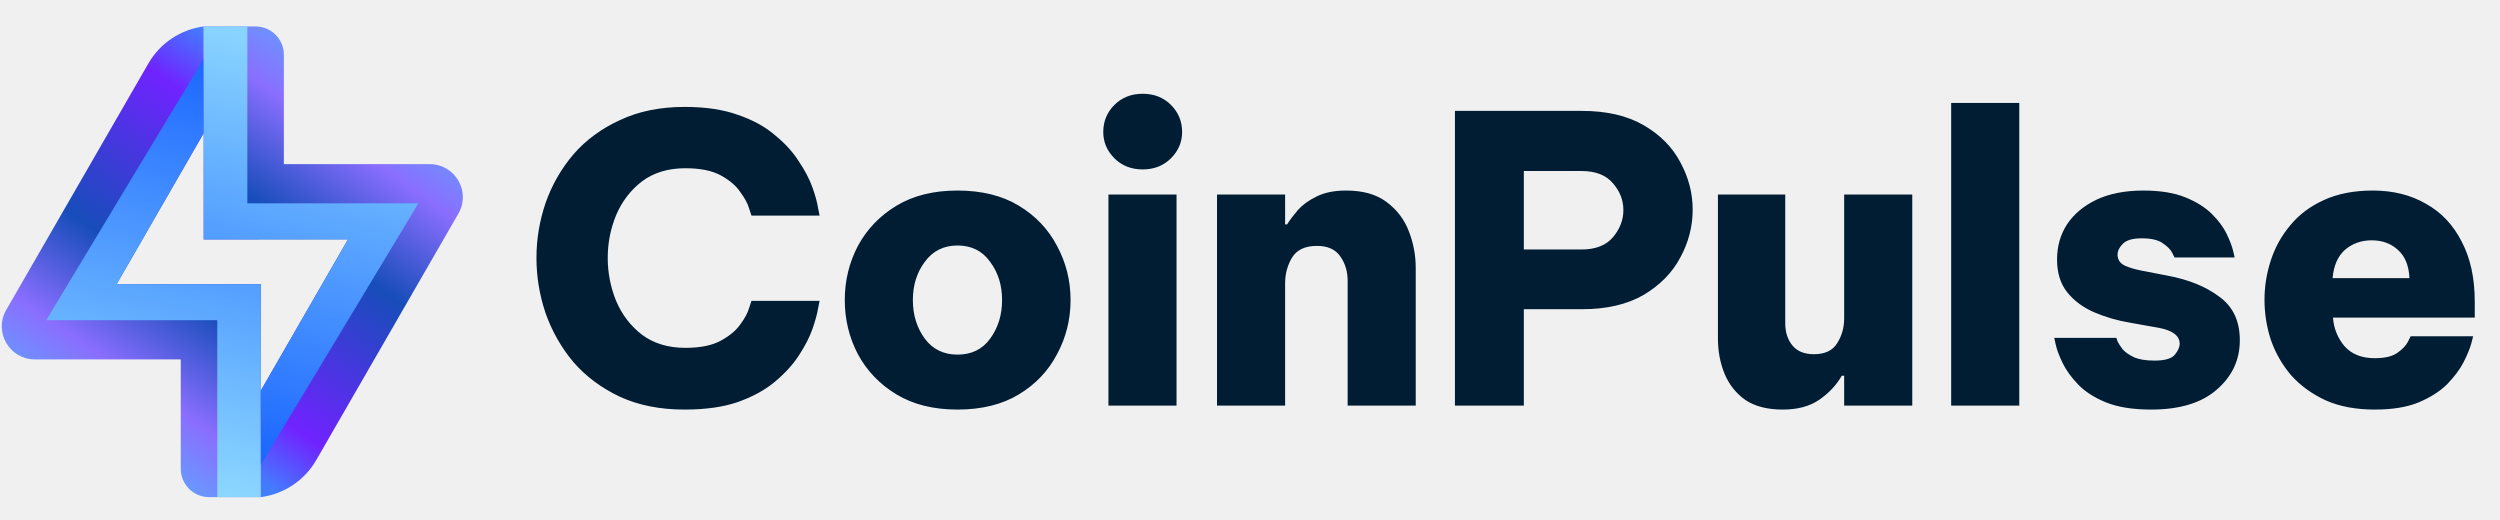
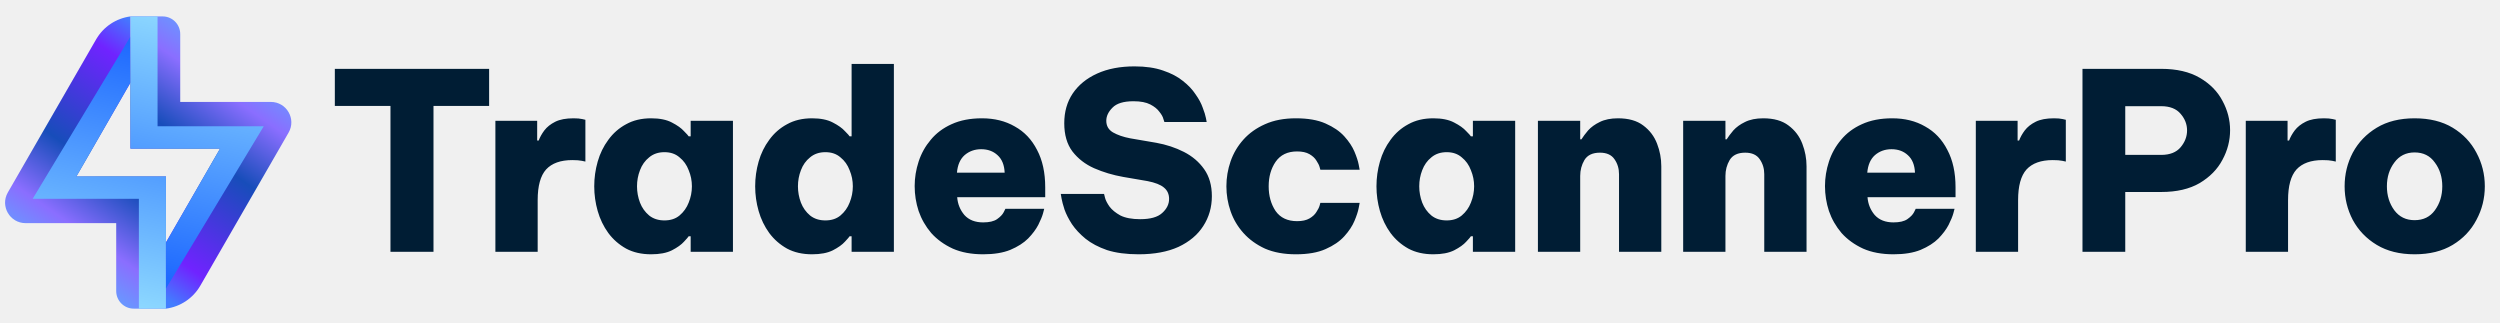
- <svg xmlns="http://www.w3.org/2000/svg" width="226" height="47" viewBox="0 0 226 47" fill="none">
-   <g clip-path="url(#clip0_65_1943)">
-     <path fill-rule="evenodd" clip-rule="evenodd" d="M23.585 25.691V44.94H18.903C17.486 44.94 16.34 43.791 16.34 42.377V32.49H3.147C0.852 32.49 -0.585 30.006 0.563 28.018L13.421 5.725C14.486 3.882 16.341 2.662 18.419 2.39V12.02L10.543 25.691H23.585Z" fill="url(#paint0_linear_65_1943)" />
-     <path d="M18.419 5.323L18.415 5.324L4.176 28.948H19.641V44.94H23.586V25.691H10.543L18.419 12.02V5.323Z" fill="url(#paint1_linear_65_1943)" />
-     <path fill-rule="evenodd" clip-rule="evenodd" d="M18.415 21.639V2.39H23.098C24.515 2.39 25.661 3.539 25.661 4.952V14.84H38.854C41.149 14.84 42.586 17.323 41.437 19.312L28.581 41.603C27.515 43.446 25.659 44.666 23.582 44.939V35.308L31.459 21.638L18.415 21.639Z" fill="url(#paint2_linear_65_1943)" />
-     <path d="M23.581 42.007L23.585 42.005L37.825 18.381H22.36V2.39H18.415V21.639H31.458L23.581 35.309V42.007Z" fill="url(#paint3_linear_65_1943)" />
+ <svg xmlns="http://www.w3.org/2000/svg" width="364" height="47" viewBox="0 0 364 47" fill="none">
+   <g clip-path="url(#clip0_279_1343)">
+     <path fill-rule="evenodd" clip-rule="evenodd" d="M24.165 25.691V44.94H19.482C18.066 44.94 16.919 43.791 16.919 42.377V32.49H3.727C1.431 32.49 -0.006 30.006 1.143 28.018L14.001 5.725C15.066 3.882 16.921 2.662 18.999 2.39V12.02L11.122 25.691H24.165Z" fill="url(#paint0_linear_279_1343)" />
+     <path d="M18.999 5.323L18.995 5.324L4.755 28.948H20.22V44.94H24.165V25.691H11.123L18.999 12.02V5.323Z" fill="url(#paint1_linear_279_1343)" />
+     <path fill-rule="evenodd" clip-rule="evenodd" d="M18.995 21.639V2.39H23.678C25.094 2.39 26.241 3.539 26.241 4.952V14.84H39.434C41.729 14.84 43.166 17.323 42.017 19.312L29.16 41.603C28.095 43.446 26.239 44.666 24.162 44.939V35.308L32.038 21.638L18.995 21.639Z" fill="url(#paint2_linear_279_1343)" />
+     <path d="M24.161 42.007L24.165 42.005L38.404 18.381H22.94V2.39H18.995V21.639H32.038L24.161 35.309V42.007Z" fill="url(#paint3_linear_279_1343)" />
  </g>
-   <path d="M61.886 37.025C59.678 37.025 57.734 36.641 56.054 35.873C54.374 35.081 52.971 34.037 51.843 32.741C50.739 31.421 49.898 29.945 49.322 28.313C48.77 26.681 48.495 25.013 48.495 23.309C48.495 21.629 48.77 19.973 49.322 18.341C49.898 16.709 50.739 15.245 51.843 13.948C52.971 12.652 54.374 11.62 56.054 10.853C57.734 10.06 59.678 9.665 61.886 9.665C63.782 9.665 65.391 9.905 66.71 10.385C68.055 10.841 69.171 11.453 70.058 12.221C70.971 12.965 71.691 13.757 72.219 14.597C72.77 15.412 73.178 16.192 73.442 16.936C73.707 17.68 73.874 18.293 73.947 18.773C74.043 19.253 74.091 19.492 74.091 19.492H67.934C67.934 19.492 67.862 19.276 67.719 18.845C67.599 18.413 67.335 17.921 66.927 17.369C66.543 16.793 65.954 16.289 65.162 15.857C64.371 15.425 63.303 15.209 61.959 15.209C60.398 15.209 59.09 15.605 58.035 16.396C57.002 17.189 56.222 18.209 55.694 19.457C55.191 20.681 54.938 21.965 54.938 23.309C54.938 24.652 55.191 25.948 55.694 27.197C56.222 28.445 57.002 29.465 58.035 30.257C59.09 31.049 60.398 31.445 61.959 31.445C63.303 31.445 64.371 31.229 65.162 30.797C65.954 30.365 66.543 29.873 66.927 29.321C67.335 28.769 67.599 28.277 67.719 27.845C67.862 27.413 67.934 27.197 67.934 27.197H74.091C74.091 27.197 74.043 27.437 73.947 27.917C73.874 28.373 73.707 28.985 73.442 29.753C73.178 30.497 72.77 31.289 72.219 32.129C71.691 32.945 70.971 33.737 70.058 34.505C69.171 35.249 68.055 35.861 66.71 36.341C65.391 36.797 63.782 37.025 61.886 37.025ZM86.555 37.025C84.395 37.025 82.559 36.569 81.047 35.657C79.535 34.745 78.371 33.533 77.555 32.021C76.763 30.509 76.368 28.877 76.368 27.125C76.368 25.372 76.763 23.741 77.555 22.229C78.371 20.717 79.535 19.505 81.047 18.593C82.559 17.68 84.395 17.225 86.555 17.225C88.74 17.225 90.588 17.68 92.1 18.593C93.612 19.505 94.763 20.717 95.555 22.229C96.371 23.741 96.779 25.372 96.779 27.125C96.779 28.877 96.371 30.509 95.555 32.021C94.763 33.533 93.612 34.745 92.1 35.657C90.588 36.569 88.74 37.025 86.555 37.025ZM86.555 32.057C87.828 32.057 88.811 31.577 89.507 30.617C90.228 29.633 90.588 28.469 90.588 27.125C90.588 25.781 90.228 24.629 89.507 23.669C88.811 22.685 87.828 22.193 86.555 22.193C85.308 22.193 84.323 22.685 83.603 23.669C82.883 24.629 82.523 25.781 82.523 27.125C82.523 28.469 82.883 29.633 83.603 30.617C84.323 31.577 85.308 32.057 86.555 32.057ZM103.299 15.316C102.267 15.316 101.415 14.98 100.743 14.309C100.071 13.636 99.735 12.845 99.735 11.932C99.735 10.973 100.071 10.156 100.743 9.485C101.415 8.813 102.267 8.477 103.299 8.477C104.331 8.477 105.183 8.813 105.855 9.485C106.527 10.156 106.863 10.973 106.863 11.932C106.863 12.845 106.527 13.636 105.855 14.309C105.183 14.98 104.331 15.316 103.299 15.316ZM100.203 36.665V17.584H106.359V36.665H100.203ZM110.018 36.665V17.584H116.174V20.285H116.354C116.594 19.901 116.918 19.469 117.326 18.988C117.758 18.509 118.322 18.101 119.018 17.765C119.738 17.404 120.626 17.225 121.682 17.225C123.218 17.225 124.442 17.573 125.354 18.268C126.29 18.965 126.962 19.853 127.37 20.933C127.778 21.989 127.982 23.081 127.982 24.209V36.665H121.826V25.361C121.826 24.545 121.61 23.825 121.178 23.201C120.746 22.553 120.038 22.229 119.054 22.229C117.974 22.229 117.218 22.588 116.786 23.309C116.378 24.005 116.174 24.773 116.174 25.613V36.665H110.018ZM131.526 36.665V10.025H143.01C145.242 10.025 147.102 10.457 148.59 11.32C150.078 12.184 151.182 13.3 151.902 14.669C152.646 16.037 153.018 17.465 153.018 18.953C153.018 20.465 152.646 21.905 151.902 23.273C151.182 24.641 150.078 25.768 148.59 26.657C147.102 27.521 145.242 27.953 143.01 27.953H137.754V36.665H131.526ZM142.974 15.46H137.754V22.553H142.974C144.246 22.553 145.194 22.181 145.818 21.437C146.442 20.693 146.754 19.877 146.754 18.988C146.754 18.101 146.442 17.297 145.818 16.576C145.194 15.832 144.246 15.46 142.974 15.46ZM161.169 37.025C159.777 37.025 158.649 36.737 157.785 36.161C156.945 35.561 156.321 34.781 155.913 33.821C155.505 32.837 155.301 31.757 155.301 30.581V17.584H161.385V29.213C161.385 30.029 161.601 30.701 162.033 31.229C162.465 31.757 163.113 32.021 163.977 32.021C164.961 32.021 165.657 31.697 166.065 31.049C166.497 30.377 166.713 29.621 166.713 28.781V17.584H172.869V36.665H166.713V33.965H166.497C166.017 34.805 165.345 35.525 164.481 36.125C163.617 36.725 162.513 37.025 161.169 37.025ZM176.386 36.665V9.305H182.542V36.665H176.386ZM194.452 37.025C192.82 37.025 191.464 36.809 190.384 36.377C189.328 35.945 188.488 35.405 187.864 34.757C187.24 34.109 186.772 33.461 186.46 32.813C186.148 32.165 185.944 31.625 185.848 31.193C185.752 30.761 185.704 30.545 185.704 30.545H191.32C191.32 30.545 191.356 30.653 191.428 30.869C191.524 31.061 191.68 31.301 191.896 31.589C192.136 31.853 192.484 32.093 192.94 32.309C193.396 32.501 194.008 32.597 194.776 32.597C195.712 32.597 196.324 32.417 196.612 32.057C196.9 31.697 197.044 31.373 197.044 31.085C197.044 30.365 196.432 29.885 195.208 29.645L192.58 29.177C191.428 28.985 190.348 28.673 189.34 28.241C188.332 27.809 187.516 27.209 186.892 26.441C186.268 25.673 185.956 24.677 185.956 23.453C185.956 22.277 186.256 21.221 186.856 20.285C187.48 19.349 188.368 18.605 189.52 18.053C190.696 17.501 192.112 17.225 193.768 17.225C195.28 17.225 196.54 17.429 197.548 17.837C198.556 18.244 199.36 18.748 199.96 19.349C200.56 19.948 201.004 20.549 201.292 21.148C201.58 21.749 201.772 22.253 201.868 22.66C201.964 23.069 202.012 23.273 202.012 23.273H196.576C196.576 23.273 196.504 23.129 196.36 22.841C196.216 22.553 195.928 22.265 195.496 21.977C195.088 21.689 194.464 21.545 193.624 21.545C192.784 21.545 192.208 21.713 191.896 22.049C191.584 22.361 191.428 22.685 191.428 23.021C191.428 23.453 191.632 23.776 192.04 23.992C192.448 24.185 192.964 24.341 193.588 24.461L196 24.929C197.896 25.289 199.444 25.925 200.644 26.837C201.868 27.725 202.48 29.033 202.48 30.761C202.48 32.537 201.784 34.025 200.392 35.225C199.024 36.425 197.044 37.025 194.452 37.025ZM214.682 37.025C212.978 37.025 211.502 36.749 210.254 36.197C209.006 35.621 207.962 34.865 207.122 33.929C206.306 32.969 205.694 31.901 205.286 30.725C204.902 29.549 204.71 28.337 204.71 27.089C204.71 25.889 204.902 24.701 205.286 23.525C205.67 22.349 206.258 21.293 207.05 20.357C207.842 19.396 208.85 18.64 210.074 18.088C211.322 17.512 212.798 17.225 214.502 17.225C216.326 17.225 217.922 17.62 219.29 18.413C220.682 19.18 221.762 20.32 222.53 21.832C223.322 23.32 223.718 25.133 223.718 27.269V28.709H210.902C210.974 29.693 211.322 30.557 211.946 31.301C212.594 32.021 213.506 32.381 214.682 32.381C215.57 32.381 216.242 32.225 216.698 31.913C217.178 31.577 217.502 31.241 217.67 30.905C217.838 30.569 217.922 30.401 217.922 30.401H223.574C223.574 30.401 223.514 30.629 223.394 31.085C223.274 31.517 223.046 32.069 222.71 32.741C222.374 33.389 221.882 34.049 221.234 34.721C220.586 35.369 219.722 35.921 218.642 36.377C217.586 36.809 216.266 37.025 214.682 37.025ZM210.866 25.145H217.814C217.766 24.017 217.418 23.165 216.77 22.588C216.146 22.012 215.354 21.725 214.394 21.725C213.458 21.725 212.654 22.012 211.982 22.588C211.334 23.165 210.962 24.017 210.866 25.145Z" fill="#001D34" />
+   <path d="M56.852 36.665V15.425H48.752V10.025H71.216V15.425H63.116V36.665H56.852ZM72.129 36.665V17.584H78.213V20.465H78.429C78.621 19.961 78.897 19.469 79.257 18.988C79.641 18.485 80.169 18.064 80.841 17.729C81.513 17.392 82.401 17.225 83.505 17.225C84.033 17.225 84.453 17.261 84.765 17.333C85.077 17.404 85.233 17.441 85.233 17.441V23.525C85.233 23.525 85.065 23.489 84.729 23.416C84.393 23.345 83.925 23.309 83.325 23.309C81.621 23.309 80.349 23.765 79.509 24.677C78.693 25.589 78.285 27.077 78.285 29.141V36.665H72.129ZM94.801 17.225C96.049 17.225 97.057 17.429 97.825 17.837C98.617 18.244 99.205 18.665 99.589 19.096C99.997 19.505 100.225 19.757 100.273 19.853H100.561V17.584H106.717V36.665H100.561V34.397H100.273C100.225 34.493 99.997 34.757 99.589 35.189C99.205 35.621 98.617 36.041 97.825 36.449C97.057 36.833 96.049 37.025 94.801 37.025C93.409 37.025 92.197 36.749 91.165 36.197C90.133 35.621 89.269 34.865 88.573 33.929C87.877 32.969 87.361 31.901 87.025 30.725C86.689 29.549 86.521 28.349 86.521 27.125C86.521 25.901 86.689 24.701 87.025 23.525C87.361 22.349 87.877 21.293 88.573 20.357C89.269 19.396 90.133 18.64 91.165 18.088C92.197 17.512 93.409 17.225 94.801 17.225ZM96.745 22.157C95.857 22.157 95.113 22.409 94.513 22.913C93.913 23.392 93.469 24.017 93.181 24.785C92.893 25.529 92.749 26.309 92.749 27.125C92.749 27.941 92.893 28.733 93.181 29.501C93.469 30.245 93.913 30.869 94.513 31.373C95.113 31.853 95.857 32.093 96.745 32.093C97.633 32.093 98.365 31.853 98.941 31.373C99.541 30.869 99.985 30.245 100.273 29.501C100.585 28.733 100.741 27.941 100.741 27.125C100.741 26.309 100.585 25.529 100.273 24.785C99.985 24.017 99.541 23.392 98.941 22.913C98.365 22.409 97.633 22.157 96.745 22.157ZM118.233 37.025C116.841 37.025 115.629 36.749 114.597 36.197C113.565 35.621 112.701 34.865 112.005 33.929C111.309 32.969 110.793 31.901 110.457 30.725C110.121 29.549 109.953 28.349 109.953 27.125C109.953 25.901 110.121 24.701 110.457 23.525C110.793 22.349 111.309 21.293 112.005 20.357C112.701 19.396 113.565 18.64 114.597 18.088C115.629 17.512 116.841 17.225 118.233 17.225C119.481 17.225 120.489 17.429 121.257 17.837C122.049 18.244 122.637 18.665 123.021 19.096C123.429 19.505 123.657 19.757 123.705 19.853H123.993V9.305H130.149V36.665H123.993V34.397H123.705C123.657 34.493 123.429 34.757 123.021 35.189C122.637 35.621 122.049 36.041 121.257 36.449C120.489 36.833 119.481 37.025 118.233 37.025ZM120.177 32.093C121.065 32.093 121.797 31.853 122.373 31.373C122.973 30.869 123.417 30.245 123.705 29.501C124.017 28.733 124.173 27.941 124.173 27.125C124.173 26.309 124.017 25.529 123.705 24.785C123.417 24.017 122.973 23.392 122.373 22.913C121.797 22.409 121.065 22.157 120.177 22.157C119.289 22.157 118.545 22.409 117.945 22.913C117.345 23.392 116.901 24.017 116.613 24.785C116.325 25.529 116.181 26.309 116.181 27.125C116.181 27.941 116.325 28.733 116.613 29.501C116.901 30.245 117.345 30.869 117.945 31.373C118.545 31.853 119.289 32.093 120.177 32.093ZM143.147 37.025C141.443 37.025 139.967 36.749 138.719 36.197C137.471 35.621 136.427 34.865 135.587 33.929C134.771 32.969 134.159 31.901 133.751 30.725C133.367 29.549 133.175 28.337 133.175 27.089C133.175 25.889 133.367 24.701 133.751 23.525C134.135 22.349 134.723 21.293 135.515 20.357C136.307 19.396 137.315 18.64 138.539 18.088C139.787 17.512 141.263 17.225 142.967 17.225C144.791 17.225 146.387 17.62 147.755 18.413C149.147 19.18 150.227 20.32 150.995 21.832C151.787 23.32 152.183 25.133 152.183 27.269V28.709H139.367C139.439 29.693 139.787 30.557 140.411 31.301C141.059 32.021 141.971 32.381 143.147 32.381C144.035 32.381 144.707 32.225 145.163 31.913C145.643 31.577 145.967 31.241 146.135 30.905C146.303 30.569 146.387 30.401 146.387 30.401H152.039C152.039 30.401 151.979 30.629 151.859 31.085C151.739 31.517 151.511 32.069 151.175 32.741C150.839 33.389 150.347 34.049 149.699 34.721C149.051 35.369 148.187 35.921 147.107 36.377C146.051 36.809 144.731 37.025 143.147 37.025ZM139.331 25.145H146.279C146.231 24.017 145.883 23.165 145.235 22.588C144.611 22.012 143.819 21.725 142.859 21.725C141.923 21.725 141.119 22.012 140.447 22.588C139.799 23.165 139.427 24.017 139.331 25.145ZM165.792 37.025C163.992 37.025 162.456 36.821 161.184 36.413C159.936 35.981 158.892 35.429 158.052 34.757C157.236 34.085 156.576 33.377 156.072 32.633C155.592 31.889 155.232 31.181 154.992 30.509C154.776 29.837 154.632 29.297 154.56 28.889C154.488 28.457 154.452 28.241 154.452 28.241H160.752C160.752 28.241 160.8 28.433 160.896 28.817C160.992 29.177 161.208 29.597 161.544 30.077C161.904 30.557 162.432 30.989 163.128 31.373C163.848 31.733 164.808 31.913 166.008 31.913C167.496 31.913 168.564 31.613 169.212 31.013C169.884 30.413 170.22 29.729 170.22 28.961C170.22 28.265 169.968 27.713 169.464 27.305C168.984 26.897 168.192 26.585 167.088 26.369L163.524 25.757C162.036 25.493 160.632 25.073 159.312 24.497C158.016 23.921 156.96 23.105 156.144 22.049C155.352 20.993 154.956 19.625 154.956 17.945C154.956 16.288 155.364 14.848 156.18 13.624C157.02 12.377 158.208 11.405 159.744 10.709C161.28 10.012 163.092 9.665 165.18 9.665C166.812 9.665 168.204 9.869 169.356 10.277C170.508 10.661 171.468 11.165 172.236 11.789C173.004 12.389 173.616 13.037 174.072 13.732C174.552 14.405 174.9 15.053 175.116 15.677C175.356 16.3 175.512 16.805 175.584 17.189C175.656 17.573 175.692 17.765 175.692 17.765H169.536C169.536 17.765 169.488 17.62 169.392 17.333C169.32 17.021 169.128 16.672 168.816 16.288C168.528 15.881 168.084 15.521 167.484 15.209C166.884 14.896 166.068 14.741 165.036 14.741C163.596 14.741 162.576 15.053 161.976 15.677C161.376 16.277 161.076 16.913 161.076 17.584C161.076 18.329 161.4 18.893 162.048 19.277C162.72 19.661 163.56 19.949 164.568 20.141L168.348 20.789C169.812 21.053 171.156 21.497 172.38 22.121C173.604 22.745 174.588 23.585 175.332 24.641C176.076 25.697 176.448 27.005 176.448 28.565C176.448 30.173 176.028 31.625 175.188 32.921C174.372 34.193 173.172 35.201 171.588 35.945C170.004 36.665 168.072 37.025 165.792 37.025ZM188.679 37.025C186.951 37.025 185.451 36.749 184.179 36.197C182.931 35.621 181.887 34.865 181.047 33.929C180.207 32.993 179.583 31.937 179.175 30.761C178.767 29.585 178.563 28.373 178.563 27.125C178.563 25.877 178.767 24.665 179.175 23.488C179.583 22.312 180.207 21.256 181.047 20.32C181.887 19.384 182.931 18.64 184.179 18.088C185.451 17.512 186.951 17.225 188.679 17.225C190.431 17.225 191.871 17.477 192.999 17.98C194.151 18.485 195.063 19.109 195.735 19.853C196.407 20.597 196.899 21.34 197.211 22.084C197.523 22.829 197.727 23.453 197.823 23.957C197.919 24.461 197.967 24.713 197.967 24.713H192.243C192.243 24.713 192.207 24.581 192.135 24.317C192.063 24.053 191.907 23.741 191.667 23.381C191.451 23.021 191.115 22.709 190.659 22.445C190.203 22.181 189.603 22.049 188.859 22.049C187.467 22.049 186.423 22.553 185.727 23.561C185.055 24.545 184.719 25.733 184.719 27.125C184.719 28.517 185.055 29.717 185.727 30.725C186.423 31.709 187.467 32.201 188.859 32.201C189.603 32.201 190.203 32.069 190.659 31.805C191.115 31.541 191.451 31.229 191.667 30.869C191.907 30.509 192.063 30.197 192.135 29.933C192.207 29.669 192.243 29.537 192.243 29.537H197.967C197.967 29.537 197.919 29.789 197.823 30.293C197.727 30.797 197.523 31.421 197.211 32.165C196.899 32.909 196.407 33.653 195.735 34.397C195.063 35.141 194.151 35.765 192.999 36.269C191.871 36.773 190.431 37.025 188.679 37.025ZM208.693 17.225C209.941 17.225 210.949 17.429 211.717 17.837C212.509 18.244 213.097 18.665 213.481 19.096C213.889 19.505 214.117 19.757 214.165 19.853H214.453V17.584H220.609V36.665H214.453V34.397H214.165C214.117 34.493 213.889 34.757 213.481 35.189C213.097 35.621 212.509 36.041 211.717 36.449C210.949 36.833 209.941 37.025 208.693 37.025C207.301 37.025 206.089 36.749 205.057 36.197C204.025 35.621 203.161 34.865 202.465 33.929C201.769 32.969 201.253 31.901 200.917 30.725C200.581 29.549 200.413 28.349 200.413 27.125C200.413 25.901 200.581 24.701 200.917 23.525C201.253 22.349 201.769 21.293 202.465 20.357C203.161 19.396 204.025 18.64 205.057 18.088C206.089 17.512 207.301 17.225 208.693 17.225ZM210.637 22.157C209.749 22.157 209.005 22.409 208.405 22.913C207.805 23.392 207.361 24.017 207.073 24.785C206.785 25.529 206.641 26.309 206.641 27.125C206.641 27.941 206.785 28.733 207.073 29.501C207.361 30.245 207.805 30.869 208.405 31.373C209.005 31.853 209.749 32.093 210.637 32.093C211.525 32.093 212.257 31.853 212.833 31.373C213.433 30.869 213.877 30.245 214.165 29.501C214.477 28.733 214.633 27.941 214.633 27.125C214.633 26.309 214.477 25.529 214.165 24.785C213.877 24.017 213.433 23.392 212.833 22.913C212.257 22.409 211.525 22.157 210.637 22.157ZM223.921 36.665V17.584H230.077V20.285H230.257C230.497 19.901 230.821 19.469 231.229 18.988C231.661 18.509 232.225 18.101 232.921 17.765C233.641 17.404 234.529 17.225 235.585 17.225C237.121 17.225 238.345 17.573 239.257 18.268C240.193 18.965 240.865 19.853 241.273 20.933C241.681 21.989 241.885 23.081 241.885 24.209V36.665H235.729V25.361C235.729 24.545 235.513 23.825 235.081 23.201C234.649 22.553 233.941 22.229 232.957 22.229C231.877 22.229 231.121 22.588 230.689 23.309C230.281 24.005 230.077 24.773 230.077 25.613V36.665H223.921ZM245.068 36.665V17.584H251.224V20.285H251.404C251.644 19.901 251.968 19.469 252.376 18.988C252.808 18.509 253.372 18.101 254.068 17.765C254.788 17.404 255.676 17.225 256.732 17.225C258.268 17.225 259.492 17.573 260.404 18.268C261.34 18.965 262.012 19.853 262.42 20.933C262.828 21.989 263.032 23.081 263.032 24.209V36.665H256.876V25.361C256.876 24.545 256.66 23.825 256.228 23.201C255.796 22.553 255.088 22.229 254.104 22.229C253.024 22.229 252.268 22.588 251.836 23.309C251.428 24.005 251.224 24.773 251.224 25.613V36.665H245.068ZM275.69 37.025C273.986 37.025 272.51 36.749 271.262 36.197C270.014 35.621 268.97 34.865 268.13 33.929C267.314 32.969 266.702 31.901 266.294 30.725C265.91 29.549 265.718 28.337 265.718 27.089C265.718 25.889 265.91 24.701 266.294 23.525C266.678 22.349 267.266 21.293 268.058 20.357C268.85 19.396 269.858 18.64 271.082 18.088C272.33 17.512 273.806 17.225 275.51 17.225C277.334 17.225 278.93 17.62 280.298 18.413C281.69 19.18 282.77 20.32 283.538 21.832C284.33 23.32 284.726 25.133 284.726 27.269V28.709H271.91C271.982 29.693 272.33 30.557 272.954 31.301C273.602 32.021 274.514 32.381 275.69 32.381C276.578 32.381 277.25 32.225 277.706 31.913C278.186 31.577 278.51 31.241 278.678 30.905C278.846 30.569 278.93 30.401 278.93 30.401H284.582C284.582 30.401 284.522 30.629 284.402 31.085C284.282 31.517 284.054 32.069 283.718 32.741C283.382 33.389 282.89 34.049 282.242 34.721C281.594 35.369 280.73 35.921 279.65 36.377C278.594 36.809 277.274 37.025 275.69 37.025ZM271.874 25.145H278.822C278.774 24.017 278.426 23.165 277.778 22.588C277.154 22.012 276.362 21.725 275.402 21.725C274.466 21.725 273.662 22.012 272.99 22.588C272.342 23.165 271.97 24.017 271.874 25.145ZM287.679 36.665V17.584H293.763V20.465H293.979C294.171 19.961 294.447 19.469 294.807 18.988C295.191 18.485 295.719 18.064 296.391 17.729C297.063 17.392 297.951 17.225 299.055 17.225C299.583 17.225 300.003 17.261 300.315 17.333C300.627 17.404 300.783 17.441 300.783 17.441V23.525C300.783 23.525 300.615 23.489 300.279 23.416C299.943 23.345 299.475 23.309 298.875 23.309C297.171 23.309 295.899 23.765 295.059 24.677C294.243 25.589 293.835 27.077 293.835 29.141V36.665H287.679ZM303.209 36.665V10.025H314.693C316.925 10.025 318.785 10.457 320.273 11.32C321.761 12.184 322.865 13.3 323.585 14.669C324.329 16.037 324.701 17.465 324.701 18.953C324.701 20.465 324.329 21.905 323.585 23.273C322.865 24.641 321.761 25.768 320.273 26.657C318.785 27.521 316.925 27.953 314.693 27.953H309.437V36.665H303.209ZM314.657 15.46H309.437V22.553H314.657C315.929 22.553 316.877 22.181 317.501 21.437C318.125 20.693 318.437 19.877 318.437 18.988C318.437 18.101 318.125 17.297 317.501 16.576C316.877 15.832 315.929 15.46 314.657 15.46ZM326.985 36.665V17.584H333.069V20.465H333.285C333.477 19.961 333.753 19.469 334.113 18.988C334.497 18.485 335.025 18.064 335.697 17.729C336.369 17.392 337.257 17.225 338.361 17.225C338.889 17.225 339.309 17.261 339.621 17.333C339.933 17.404 340.089 17.441 340.089 17.441V23.525C340.089 23.525 339.921 23.489 339.585 23.416C339.249 23.345 338.781 23.309 338.181 23.309C336.477 23.309 335.205 23.765 334.365 24.677C333.549 25.589 333.141 27.077 333.141 29.141V36.665H326.985ZM351.565 37.025C349.405 37.025 347.569 36.569 346.057 35.657C344.545 34.745 343.381 33.533 342.565 32.021C341.773 30.509 341.377 28.877 341.377 27.125C341.377 25.372 341.773 23.741 342.565 22.229C343.381 20.717 344.545 19.505 346.057 18.593C347.569 17.68 349.405 17.225 351.565 17.225C353.749 17.225 355.597 17.68 357.109 18.593C358.621 19.505 359.773 20.717 360.565 22.229C361.381 23.741 361.789 25.372 361.789 27.125C361.789 28.877 361.381 30.509 360.565 32.021C359.773 33.533 358.621 34.745 357.109 35.657C355.597 36.569 353.749 37.025 351.565 37.025ZM351.565 32.057C352.837 32.057 353.821 31.577 354.517 30.617C355.237 29.633 355.597 28.469 355.597 27.125C355.597 25.781 355.237 24.629 354.517 23.669C353.821 22.685 352.837 22.193 351.565 22.193C350.317 22.193 349.333 22.685 348.613 23.669C347.893 24.629 347.533 25.781 347.533 27.125C347.533 28.469 347.893 29.633 348.613 30.617C349.333 31.577 350.317 32.057 351.565 32.057Z" fill="#001D34" />
  <defs>
-     <linearGradient id="paint0_linear_65_1943" x1="5.876" y1="43.986" x2="29.389" y2="10.259" gradientUnits="userSpaceOnUse">
+     <linearGradient id="paint0_linear_279_1343" x1="6.456" y1="43.986" x2="29.968" y2="10.259" gradientUnits="userSpaceOnUse">
      <stop stop-color="#8A6EFF" />
      <stop offset="0.06" stop-color="#52B4FF" />
      <stop offset="0.28" stop-color="#8A6EFF" />
      <stop offset="0.5" stop-color="#174DBA" />
      <stop offset="0.86" stop-color="#7023FF" />
      <stop offset="1" stop-color="#427DFF" />
    </linearGradient>
-     <linearGradient id="paint1_linear_65_1943" x1="16.683" y1="5.837" x2="8.288" y2="43.157" gradientUnits="userSpaceOnUse">
+     <linearGradient id="paint1_linear_279_1343" x1="17.263" y1="5.837" x2="8.868" y2="43.157" gradientUnits="userSpaceOnUse">
      <stop stop-color="#1E69FF" />
      <stop offset="1" stop-color="#8FDAFF" />
    </linearGradient>
-     <linearGradient id="paint2_linear_65_1943" x1="24.132" y1="43.985" x2="47.644" y2="10.258" gradientUnits="userSpaceOnUse">
+     <linearGradient id="paint2_linear_279_1343" x1="24.712" y1="43.985" x2="48.224" y2="10.258" gradientUnits="userSpaceOnUse">
      <stop stop-color="#427DFF" />
      <stop offset="0.14" stop-color="#7023FF" />
      <stop offset="0.5" stop-color="#174DBA" />
      <stop offset="0.72" stop-color="#8A6EFF" />
      <stop offset="0.94" stop-color="#52B4FF" />
      <stop offset="1" stop-color="#8A6EFF" />
    </linearGradient>
-     <linearGradient id="paint3_linear_65_1943" x1="30.923" y1="2.904" x2="22.527" y2="40.224" gradientUnits="userSpaceOnUse">
+     <linearGradient id="paint3_linear_279_1343" x1="31.502" y1="2.904" x2="23.106" y2="40.224" gradientUnits="userSpaceOnUse">
      <stop stop-color="#8FDAFF" />
      <stop offset="1" stop-color="#1E69FF" />
    </linearGradient>
-     <clipPath id="clip0_65_1943">
-       <rect width="41.682" height="42.55" fill="white" transform="translate(0.15918 2.38965)" />
+     <clipPath id="clip0_279_1343">
+       <rect width="41.682" height="42.55" fill="white" transform="translate(0.73877 2.38965)" />
    </clipPath>
  </defs>
</svg>
